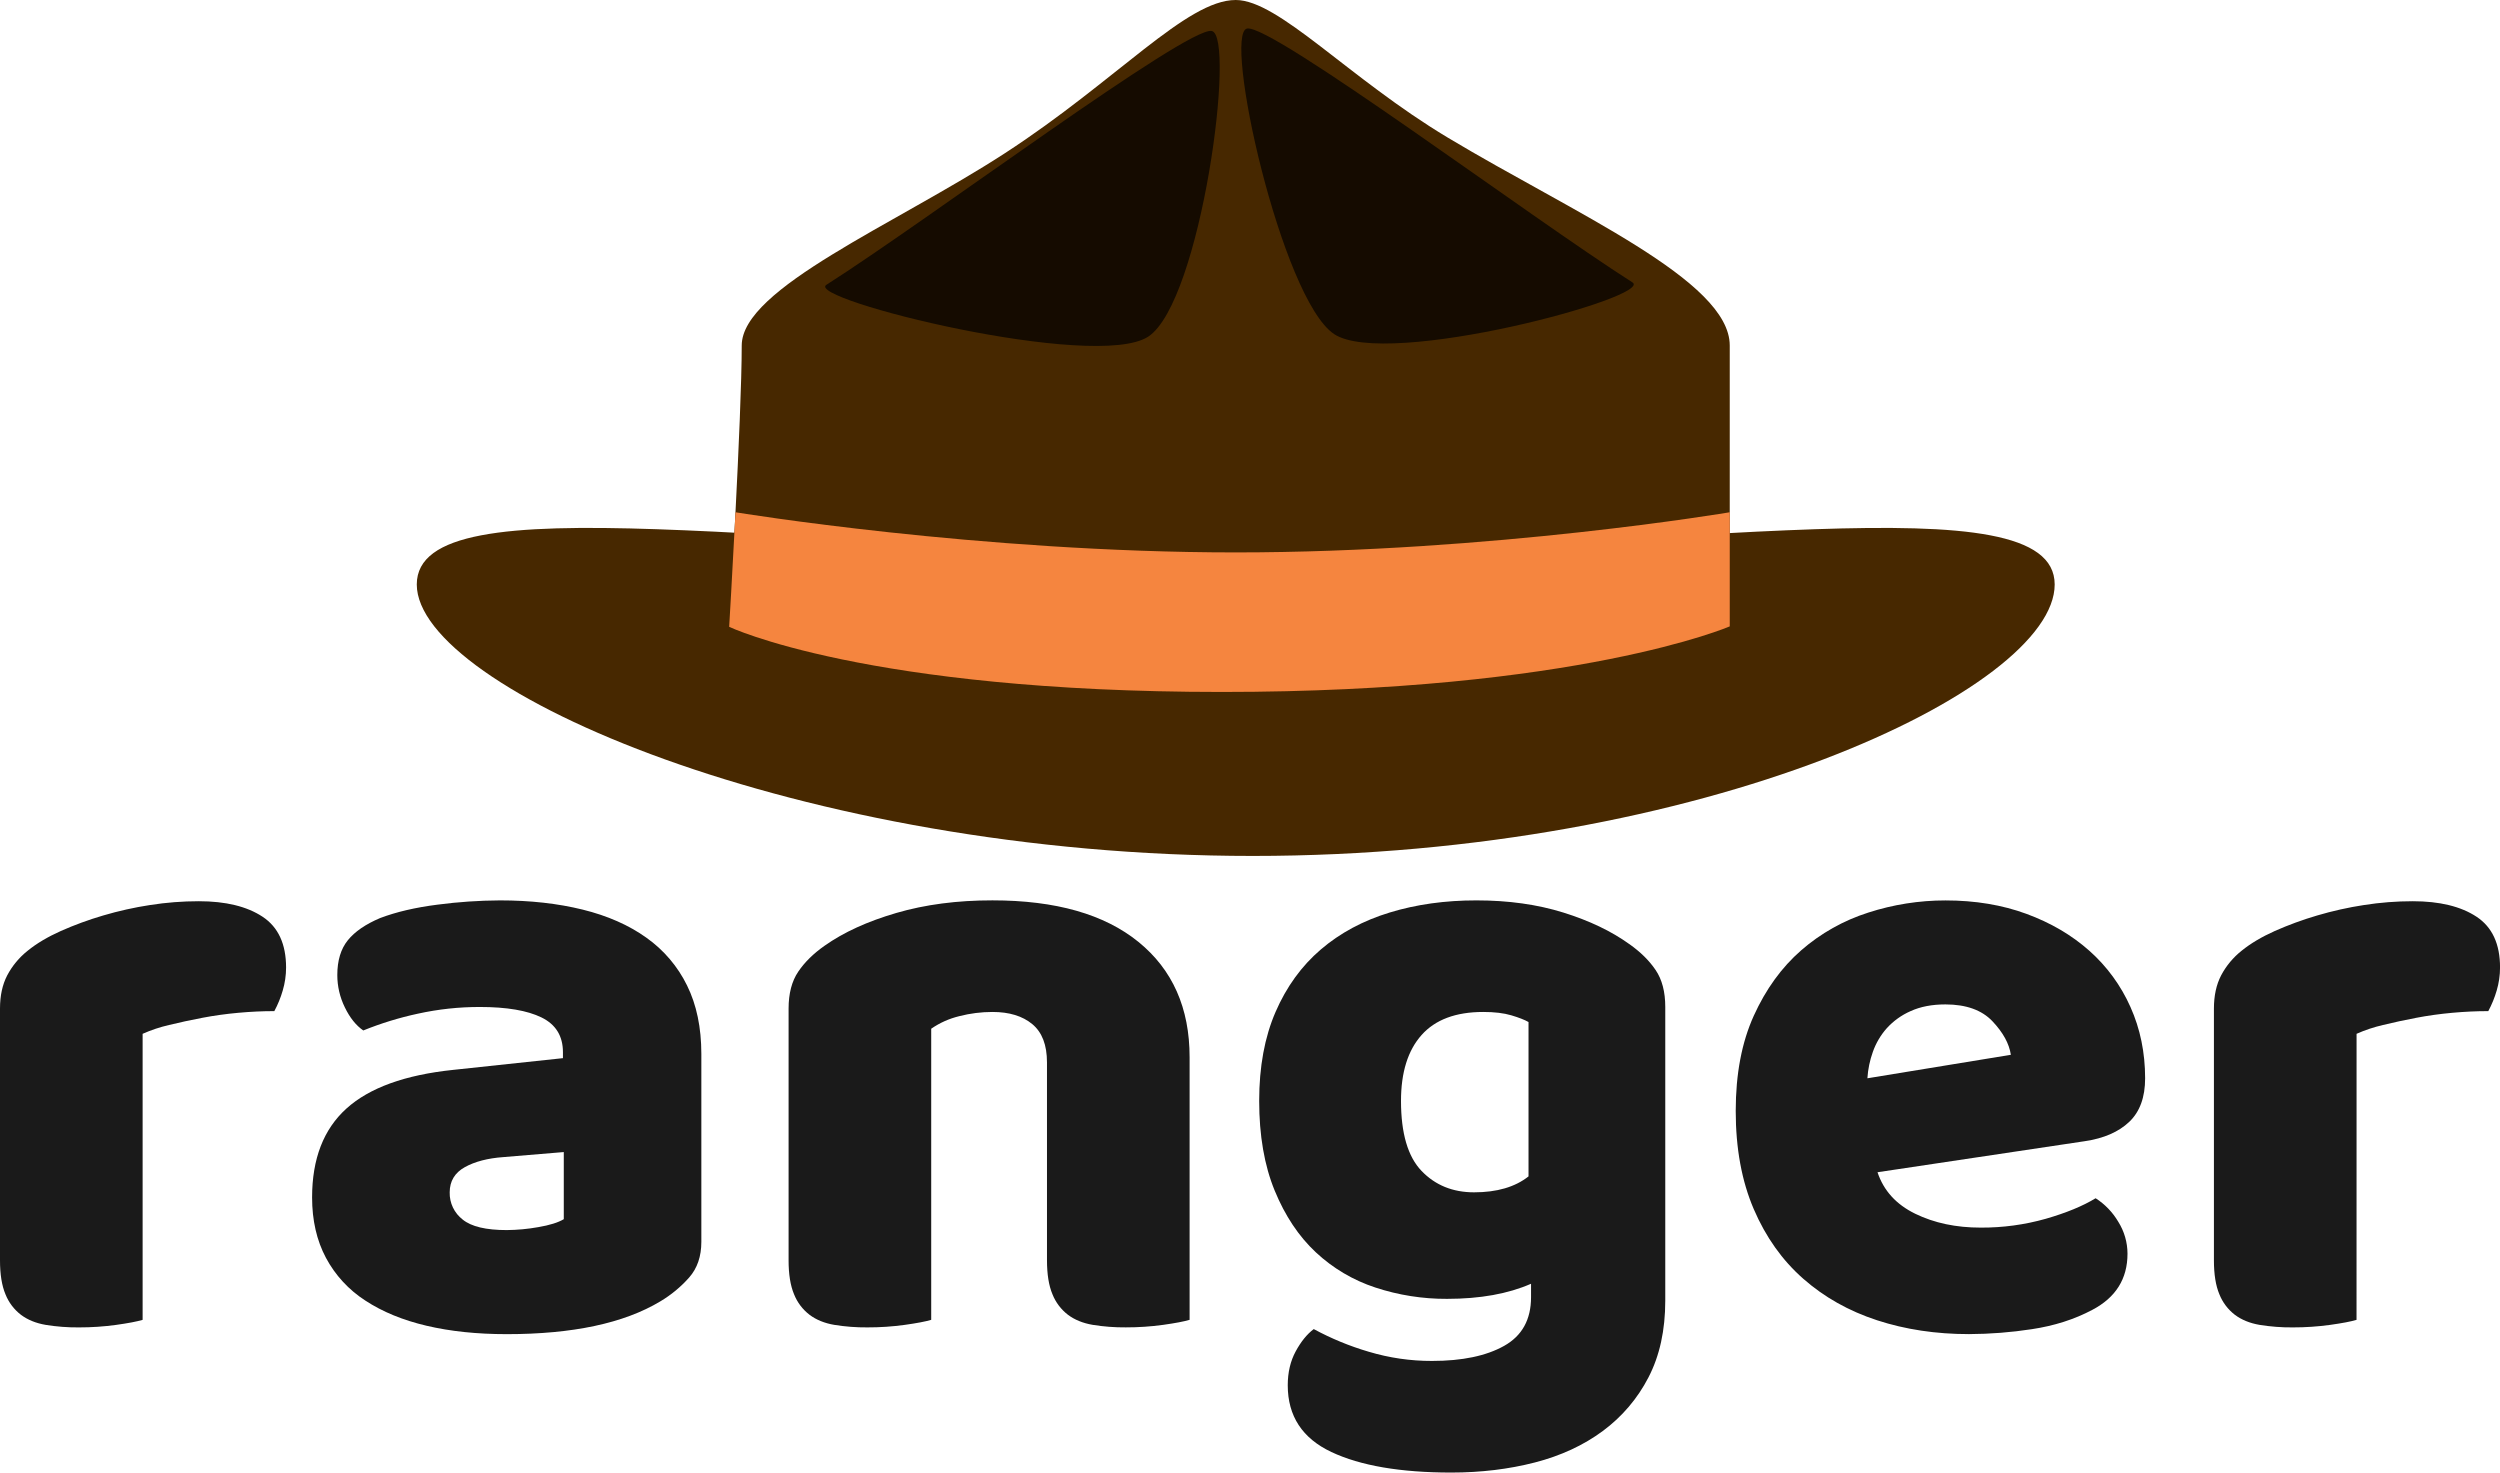
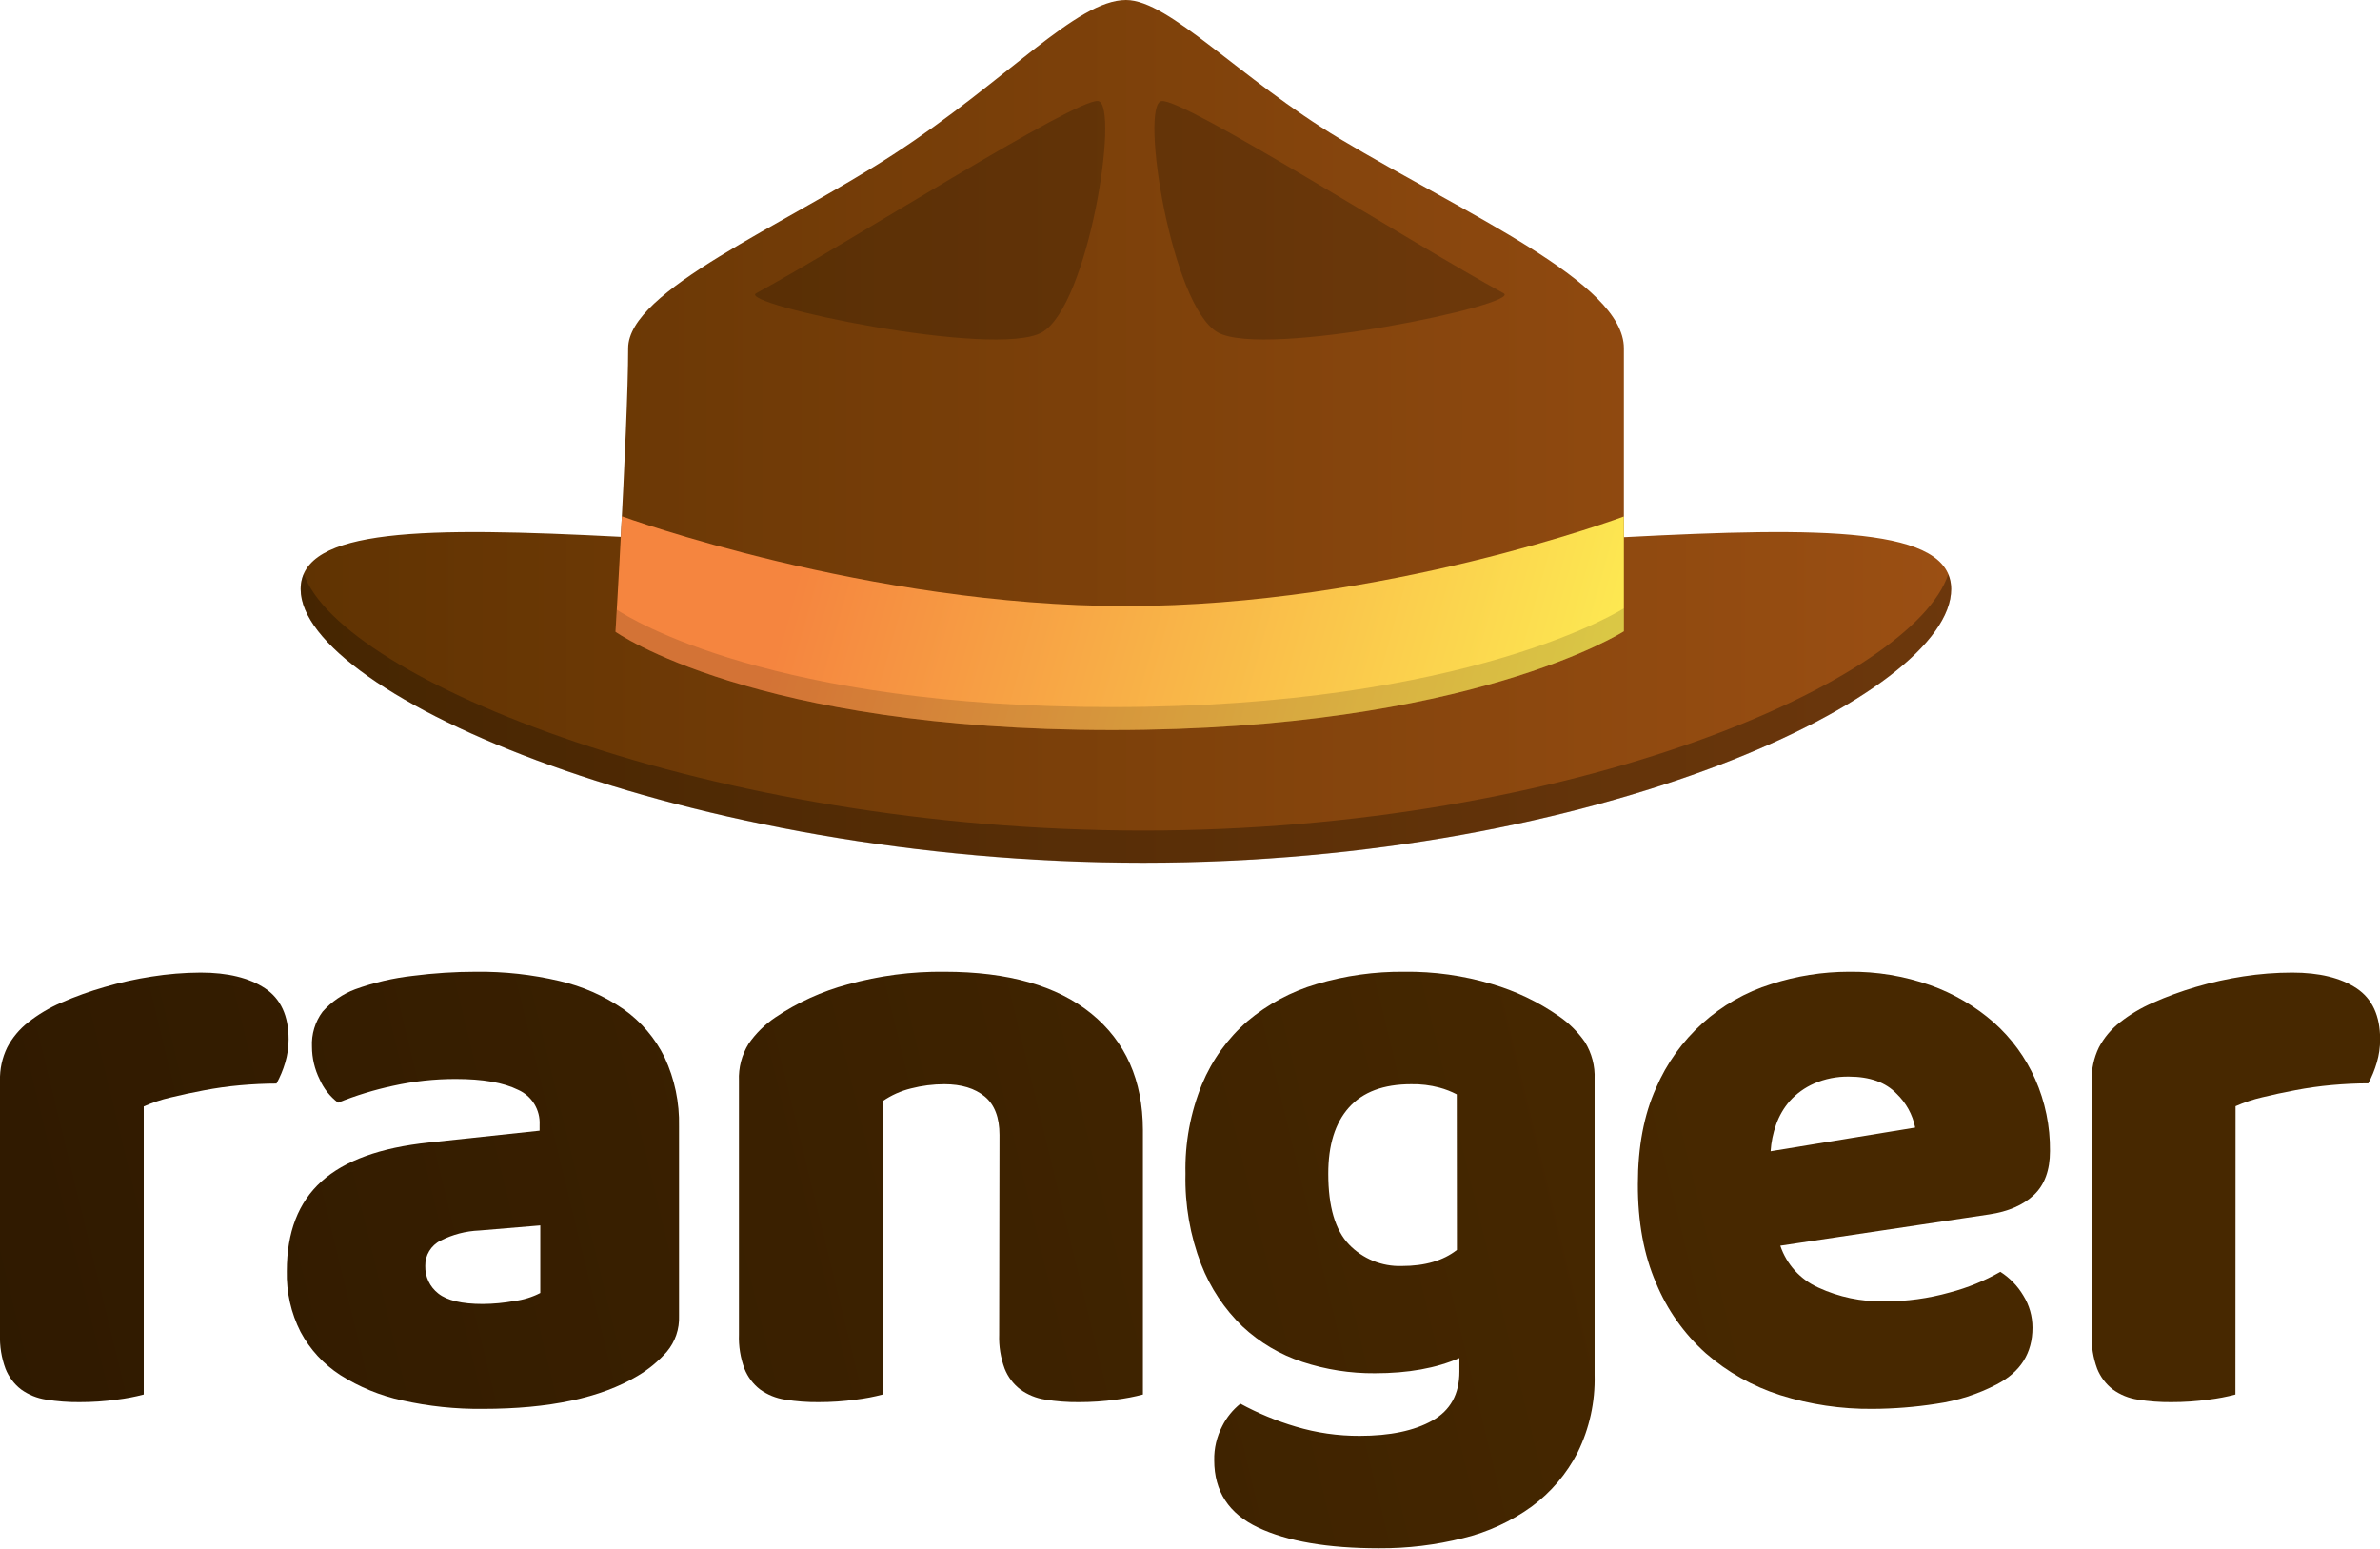
- <svg xmlns="http://www.w3.org/2000/svg" id="Layer_1" data-name="Layer 1" viewBox="0 0 2442.34 1438.58">
+ <svg xmlns="http://www.w3.org/2000/svg" xmlns:xlink="http://www.w3.org/1999/xlink" id="Layer_1" data-name="Layer 1" viewBox="0 0 518.39 337.24">
  <defs>
-     <style>.cls-1{fill:#472800;}.cls-2{fill:#f5853f;}.cls-3{fill:#150b00;}.cls-4{fill:#1a1a1a;}</style>
+     <style>.cls-1{fill:url(#linear-gradient);}.cls-10,.cls-11,.cls-2{fill:#150b00;}.cls-2{opacity:0.25;}.cls-3{fill:url(#linear-gradient-2);}.cls-4{fill:url(#linear-gradient-3);}.cls-5{fill:url(#linear-gradient-4);}.cls-6{fill:url(#linear-gradient-5);}.cls-7{fill:url(#linear-gradient-6);}.cls-8{fill:url(#linear-gradient-7);}.cls-9{fill:url(#linear-gradient-8);}.cls-10{opacity:0.35;}.cls-11{opacity:0.15;}</style>
+     <linearGradient id="linear-gradient" x1="70.79" y1="98.95" x2="430.33" y2="98.95" gradientUnits="userSpaceOnUse">
+       <stop offset="0" stop-color="#603302" />
+       <stop offset="1" stop-color="#9b4f13" />
+     </linearGradient>
+     <linearGradient id="linear-gradient-2" x1="-141.45" y1="306.63" x2="513.87" y2="146.97" gradientUnits="userSpaceOnUse">
+       <stop offset="0" stop-color="#261400" />
+       <stop offset="0.77" stop-color="#472800" />
+     </linearGradient>
+     <linearGradient id="linear-gradient-3" x1="-137.12" y1="324.41" x2="518.2" y2="164.75" xlink:href="#linear-gradient-2" />
+     <linearGradient id="linear-gradient-4" x1="-130.87" y1="350.04" x2="524.45" y2="190.38" xlink:href="#linear-gradient-2" />
+     <linearGradient id="linear-gradient-5" x1="-122.47" y1="384.52" x2="532.85" y2="224.86" xlink:href="#linear-gradient-2" />
+     <linearGradient id="linear-gradient-6" x1="-120.17" y1="393.99" x2="535.15" y2="234.33" xlink:href="#linear-gradient-2" />
+     <linearGradient id="linear-gradient-7" x1="-115.92" y1="411.41" x2="539.4" y2="251.75" xlink:href="#linear-gradient-2" />
+     <linearGradient id="linear-gradient-8" x1="357.17" y1="162.13" x2="183.56" y2="113.61" gradientUnits="userSpaceOnUse">
+       <stop offset="0" stop-color="#fdeb52" />
+       <stop offset="1" stop-color="#f5853f" />
+     </linearGradient>
  </defs>
-   <path class="cls-1" d="M2073.24,602c0,102.22-341.58,265.2-783.44,265.2S473.12,704.22,473.12,602s358.2-31.32,800.06-31.32S2073.24,499.79,2073.24,602Z" transform="translate(-65.95 -31)" />
-   <path class="cls-1" d="M790.57,368.52c0-56.06,149.86-118.13,257.26-187.94C1157.37,109.39,1225,31,1273.19,31c42,0,110.17,76.29,207.17,134.45C1604.09,239.65,1755.8,305,1755.8,368.52V642.91S1607.41,707,1259.55,707s-481.25-63.6-481.25-63.6S790.57,438.51,790.57,368.52Z" transform="translate(-65.95 -31)" />
-   <path class="cls-2" d="M784.49,531.45c-3.09,60.29-6.19,111.92-6.19,111.92S911.71,707,1259.55,707s496.25-64.06,496.25-64.06V531.45s-232.25,39.23-482.62,39.23S784.49,531.45,784.49,531.45Z" transform="translate(-65.95 -31)" />
-   <path class="cls-3" d="M1187.84,359.78c51.42-34.15,86-294.17,61.84-298.53s-276.61,184.51-376.42,248C851.46,323.15,1136.42,393.92,1187.84,359.78Z" transform="translate(-65.95 -31)" />
-   <path class="cls-3" d="M1369.32,357.39c-51.42-34.15-109.21-294.16-85-298.52s276.6,184.5,376.42,248C1682.52,320.76,1420.75,391.54,1369.32,357.39Z" transform="translate(-65.95 -31)" />
-   <path class="cls-4" d="M205.28,1320.41q-8.21,2.46-25.82,4.92a263.67,263.67,0,0,1-36.47,2.46,192.45,192.45,0,0,1-32.37-2.46q-14.36-2.46-24.18-9.84a47.07,47.07,0,0,1-15.16-20.08q-5.34-12.69-5.33-33.19V1016.34q0-18.84,7-32.37A75.89,75.89,0,0,1,93,959.79q13.1-10.63,32.37-19.26a335.51,335.51,0,0,1,41.39-15.16,349,349,0,0,1,45.89-10.24,309.47,309.47,0,0,1,47.54-3.69q39.35,0,62.29,15.16t22.95,49.58a79.05,79.05,0,0,1-3.28,22.54,102.63,102.63,0,0,1-8.2,20.08q-17.2,0-35.24,1.64t-35.24,4.92q-17.22,3.29-32.37,7a141.84,141.84,0,0,0-25.82,8.6Z" transform="translate(-65.95 -31)" />
-   <path class="cls-4" d="M554.42,910.62q44.25,0,80.73,9t62.29,27.46a124,124,0,0,1,39.75,46.72q13.92,28.28,13.93,66.79v183.59q0,21.32-11.88,34.83A118.68,118.68,0,0,1,711,1302.38q-53.28,32-150,32-43.46,0-78.28-8.19t-59.82-24.59a112.73,112.73,0,0,1-38.53-41.8q-13.52-25.4-13.52-59,0-56.55,33.6-86.87t104.09-37.71l107.37-11.47V1059q0-23.76-20.9-34t-60.24-10.24a279.39,279.39,0,0,0-60.65,6.55,323.61,323.61,0,0,0-53.27,16.39q-10.66-7.37-18-22.53a71.37,71.37,0,0,1-7.37-31.56q0-21.3,10.24-34t31.56-21.72q23.76-9,56.14-13.11A487.68,487.68,0,0,1,554.42,910.62ZM561,1232.71a183.07,183.07,0,0,0,30.73-2.86q16.78-2.86,25-7.79v-65.57l-59,4.92q-23,1.65-37.7,9.84t-14.76,24.58A32.59,32.59,0,0,0,518,1222.47Q530.64,1232.73,561,1232.71Z" transform="translate(-65.95 -31)" />
-   <path class="cls-4" d="M1088.78,1068.8q0-25.4-14.34-37.29t-38.93-11.89a129.94,129.94,0,0,0-32.38,4.1A82,82,0,0,0,975.68,1036v284.4q-8.2,2.46-25.82,4.92a263.67,263.67,0,0,1-36.47,2.46,192.54,192.54,0,0,1-32.37-2.46q-14.35-2.46-24.18-9.84a47.07,47.07,0,0,1-15.16-20.08q-5.34-12.69-5.33-33.19V1016.34q0-22.12,9.42-36.06t25.82-25.4q27.85-19.68,70.08-32t93.84-12.29q92.61,0,142.61,40.57t50,112.69v256.53q-8.2,2.46-25.82,4.92a263.57,263.57,0,0,1-36.47,2.46,192.54,192.54,0,0,1-32.37-2.46q-14.35-2.46-24.18-9.84a47.15,47.15,0,0,1-15.16-20.08q-5.34-12.69-5.33-33.19Z" transform="translate(-65.95 -31)" />
-   <path class="cls-4" d="M1508.4,910.62q46.72,0,84.83,11.88t64.34,30.74q16.38,11.47,25.81,25.4t9.43,36.07v286.85q0,43.43-16.39,75a151,151,0,0,1-44.67,52.46q-28.27,20.9-66.38,30.73t-81.55,9.84q-74.6,0-117.2-20.08T1324,1384.34q0-18.87,7.78-33.19t17.62-21.72a276.12,276.12,0,0,0,53.69,22.12,213.28,213.28,0,0,0,61.88,9q44.25,0,70.48-14.75t26.23-47.54v-13.11q-33.62,14.74-82,14.75a220.34,220.34,0,0,1-70.08-11.06,156.74,156.74,0,0,1-58.19-34.43q-25-23.36-40.16-60.24t-15.16-87.69q0-50,16-86.88t44.26-61.06q28.28-24.16,67.21-36.06T1508.4,910.62Zm50.82,118.84q-5.74-3.27-16.8-6.56t-27.46-3.28q-40.17,0-60.24,22.54t-20.08,64.34q0,47.54,20.08,68.43t51.23,20.9q33.58,0,53.27-15.57Z" transform="translate(-65.95 -31)" />
-   <path class="cls-4" d="M1989.49,1334.34q-48.37,0-89.75-13.52t-72.12-40.57q-30.73-27-48.35-68t-17.63-95.9q0-54.09,17.63-93t46.3-63.93a185.25,185.25,0,0,1,65.57-36.88,244.72,244.72,0,0,1,75.4-11.88q43.44,0,79.09,13.11t61.47,36.06a160.75,160.75,0,0,1,40.16,54.92q14.32,31.95,14.34,69.66,0,27.87-15.57,42.62t-43.44,18.85l-202.44,30.32q9,27,36.89,40.57t63.92,13.53a228.67,228.67,0,0,0,63.52-8.61q29.91-8.61,48.77-20.08a68.85,68.85,0,0,1,22.13,23,58.87,58.87,0,0,1,9,31.14q0,36.88-34.42,54.92-26.23,13.93-59,18.85A415.42,415.42,0,0,1,1989.49,1334.34Zm-23-322.09q-19.66,0-34,6.55a68.65,68.65,0,0,0-23.36,16.8,69.53,69.53,0,0,0-13.52,23,94.28,94.28,0,0,0-5.33,25.82l140.15-22.95q-2.46-16.38-18-32.78T1966.54,1012.25Z" transform="translate(-65.95 -31)" />
-   <path class="cls-4" d="M2368.13,1320.41q-8.19,2.46-25.81,4.92a263.78,263.78,0,0,1-36.47,2.46,192.66,192.66,0,0,1-32.38-2.46q-14.34-2.46-24.18-9.84a47.23,47.23,0,0,1-15.16-20.08q-5.34-12.69-5.32-33.19V1016.34q0-18.84,7-32.37a76.15,76.15,0,0,1,20.08-24.18q13.11-10.63,32.38-19.26a335.51,335.51,0,0,1,41.39-15.16,349,349,0,0,1,45.89-10.24,309.27,309.27,0,0,1,47.54-3.69q39.33,0,62.29,15.16t22.95,49.58a79.41,79.41,0,0,1-3.28,22.54,102.63,102.63,0,0,1-8.2,20.08q-17.2,0-35.24,1.64t-35.24,4.92q-17.22,3.29-32.38,7a142.37,142.37,0,0,0-25.82,8.6Z" transform="translate(-65.95 -31)" />
+   <path class="cls-1" d="M359,122V80.84c0-14.27-34.09-29-61.89-45.63C275.32,22.14,260,5,250.56,5c-10.83,0-26,17.61-50.64,33.61-24.13,15.69-57.8,29.63-57.8,42.23,0,8.72-.85,26.74-1.6,41.08-42.42-2.18-69.73-2-69.73,11.38,0,23,84.22,59.59,183.5,59.59s176-36.62,176-59.59C430.33,119.76,402.33,119.74,359,122Z" transform="translate(-5.3 -5)" />
+   <path class="cls-2" d="M232.24,77.39c10.19-5.76,17-49.64,12.25-50.38S189.72,58.15,170,68.87C165.64,71.21,222.06,83.15,232.24,77.39Z" transform="translate(-5.3 -5)" />
+   <path class="cls-3" d="M36.61,308.72a42.88,42.88,0,0,1-5.8,1.11,59.22,59.22,0,0,1-8.2.55,43,43,0,0,1-7.27-.55,12.53,12.53,0,0,1-5.44-2.21,10.62,10.62,0,0,1-3.4-4.51,19.49,19.49,0,0,1-1.2-7.46V240.4a15.6,15.6,0,0,1,1.57-7.27,16.84,16.84,0,0,1,4.51-5.43,32.42,32.42,0,0,1,7.27-4.33A74.53,74.53,0,0,1,28,220a78.89,78.89,0,0,1,10.31-2.3A69.89,69.89,0,0,1,49,216.83q8.84,0,14,3.41t5.16,11.14a17.7,17.7,0,0,1-.74,5.06A22.73,22.73,0,0,1,65.52,241c-2.58,0-5.22.13-7.92.37s-5.34.62-7.92,1.11-5,1-7.27,1.56a31.91,31.91,0,0,0-5.8,1.94Z" transform="translate(-5.3 -5)" />
+   <path class="cls-4" d="M109,216.65a75.69,75.69,0,0,1,18.14,2,40.68,40.68,0,0,1,14,6.17,27.88,27.88,0,0,1,8.93,10.5,33.69,33.69,0,0,1,3.13,15V291.6a11.4,11.4,0,0,1-2.67,7.82,26.37,26.37,0,0,1-6.36,5.25q-12,7.18-33.7,7.18A76.72,76.72,0,0,1,92.87,310a41.55,41.55,0,0,1-13.45-5.52,25.41,25.41,0,0,1-8.65-9.39,27.78,27.78,0,0,1-3-13.26q0-12.7,7.55-19.52t23.39-8.47l24.12-2.58V250a7.88,7.88,0,0,0-4.69-7.64Q113.39,240,104.56,240a62.76,62.76,0,0,0-13.63,1.48,72.51,72.51,0,0,0-12,3.68,12.88,12.88,0,0,1-4-5.06A16.1,16.1,0,0,1,73.25,233a11.81,11.81,0,0,1,2.31-7.65,17.86,17.86,0,0,1,7.09-4.88,55,55,0,0,1,12.61-2.94A108.33,108.33,0,0,1,109,216.65ZM110.45,289a40.34,40.34,0,0,0,6.91-.65,16.88,16.88,0,0,0,5.62-1.74V271.89L109.72,273a20.4,20.4,0,0,0-8.47,2.21,6,6,0,0,0-3.32,5.52,7.34,7.34,0,0,0,2.85,6Q103.65,289,110.45,289Z" transform="translate(-5.3 -5)" />
+   <path class="cls-5" d="M223,252.19q0-5.72-3.22-8.38T211,241.14a29.27,29.27,0,0,0-7.27.92,18.57,18.57,0,0,0-6.17,2.76v63.9a42.55,42.55,0,0,1-5.8,1.11,59.12,59.12,0,0,1-8.2.55,43,43,0,0,1-7.27-.55,12.53,12.53,0,0,1-5.44-2.21,10.7,10.7,0,0,1-3.4-4.51,19.49,19.49,0,0,1-1.2-7.46V240.4a14.21,14.21,0,0,1,2.12-8.1,22.22,22.22,0,0,1,5.8-5.71,52.54,52.54,0,0,1,15.75-7.18A75.3,75.3,0,0,1,211,216.65q20.81,0,32,9.11t11.24,25.32v57.64a42.55,42.55,0,0,1-5.8,1.11,59.12,59.12,0,0,1-8.2.55,43,43,0,0,1-7.27-.55,12.44,12.44,0,0,1-5.43-2.21,10.64,10.64,0,0,1-3.41-4.51,19.49,19.49,0,0,1-1.2-7.46Z" transform="translate(-5.3 -5)" />
+   <path class="cls-6" d="M311.18,216.65a63.85,63.85,0,0,1,19.06,2.67,50.35,50.35,0,0,1,14.46,6.9,22.37,22.37,0,0,1,5.8,5.71,14.21,14.21,0,0,1,2.12,8.1v64.46a36.08,36.08,0,0,1-3.69,16.85,33.89,33.89,0,0,1-10,11.78A42.61,42.61,0,0,1,324,340a73.28,73.28,0,0,1-18.32,2.21q-16.77,0-26.34-4.51t-9.57-14.64a15.34,15.34,0,0,1,1.75-7.46,14.66,14.66,0,0,1,3.95-4.88,62,62,0,0,0,12.07,5,47.9,47.9,0,0,0,13.9,2q9.94,0,15.84-3.32t5.89-10.68v-2.94q-7.54,3.31-18.41,3.31A49.39,49.39,0,0,1,289,301.63a35.18,35.18,0,0,1-13.08-7.73,37.94,37.94,0,0,1-9-13.54,51.67,51.67,0,0,1-3.41-19.7,48.68,48.68,0,0,1,3.6-19.52A37,37,0,0,1,277,227.42a41.67,41.67,0,0,1,15.1-8.1A65,65,0,0,1,311.18,216.65Zm11.42,26.7a18.61,18.61,0,0,0-3.78-1.47,22,22,0,0,0-6.17-.74q-9,0-13.53,5.06t-4.51,14.46q0,10.68,4.51,15.38a15.26,15.26,0,0,0,11.51,4.69q7.55,0,12-3.5Z" transform="translate(-5.3 -5)" />
+   <path class="cls-7" d="M413.2,311.85a64.68,64.68,0,0,1-20.16-3,45.69,45.69,0,0,1-16.21-9.12A42.24,42.24,0,0,1,366,284.42q-4-9.21-3.95-21.55,0-12.15,3.95-20.9a40.43,40.43,0,0,1,25.14-22.65A54.93,54.93,0,0,1,408,216.65a51.29,51.29,0,0,1,17.78,2.94,42.85,42.85,0,0,1,13.81,8.11,36.14,36.14,0,0,1,9,12.33,37.8,37.8,0,0,1,3.22,15.66q0,6.26-3.5,9.57t-9.76,4.24l-45.48,6.81a15.32,15.32,0,0,0,8.28,9.12,32.63,32.63,0,0,0,14.37,3,51.36,51.36,0,0,0,14.27-1.94A45.51,45.51,0,0,0,441,282a15.48,15.48,0,0,1,5,5.16,13.21,13.21,0,0,1,2,7q0,8.28-7.74,12.33A41,41,0,0,1,427,310.75,92.83,92.83,0,0,1,413.2,311.85ZM408,239.48A18.3,18.3,0,0,0,400.4,241a15.55,15.55,0,0,0-5.25,3.78,15.77,15.77,0,0,0-3,5.16,21.24,21.24,0,0,0-1.19,5.8l31.49-5.16a14,14,0,0,0-4.05-7.37Q414.85,239.49,408,239.48Z" transform="translate(-5.3 -5)" />
+   <path class="cls-8" d="M492.2,308.72a42.24,42.24,0,0,1-5.8,1.11,59,59,0,0,1-8.19.55,43.25,43.25,0,0,1-7.28-.55,12.44,12.44,0,0,1-5.43-2.21,10.72,10.72,0,0,1-3.41-4.51,19.51,19.51,0,0,1-1.19-7.46V240.4a15.73,15.73,0,0,1,1.56-7.27A17,17,0,0,1,467,227.7a32.5,32.5,0,0,1,7.28-4.33,74,74,0,0,1,9.3-3.41,78.53,78.53,0,0,1,10.31-2.3,69.86,69.86,0,0,1,10.68-.83q8.85,0,14,3.41t5.15,11.14a17.69,17.69,0,0,1-.73,5.06,23.35,23.35,0,0,1-1.84,4.51c-2.58,0-5.22.13-7.92.37s-5.34.62-7.92,1.11-5,1-7.28,1.56a32.44,32.44,0,0,0-5.8,1.94Z" transform="translate(-5.3 -5)" />
+   <path class="cls-9" d="M140.75,117.45c-.69,13.55-1.39,25.15-1.39,25.15s30,21.4,108.14,21.4S359,142.49,359,142.49v-25S306.82,137,250.56,137,140.75,117.45,140.75,117.45Z" transform="translate(-5.3 -5)" />
+   <path class="cls-2" d="M270.53,77.39c-10.18-5.76-17-49.64-12.25-50.38s54.77,31.14,74.53,41.86C337.13,71.21,280.71,83.15,270.53,77.39Z" transform="translate(-5.3 -5)" />
+   <path class="cls-10" d="M254.29,185.89C160.14,185.89,79.55,153,71.47,130a8,8,0,0,0-.68,3.33c0,23,84.22,59.59,183.5,59.59s176-36.62,176-59.59a8.2,8.2,0,0,0-.65-3.25C422.14,153,348.33,185.89,254.29,185.89Z" transform="translate(-5.3 -5)" />
+   <path class="cls-11" d="M139.64,137.79c-.17,3-.28,4.81-.28,4.81s30,21.4,108.14,21.4S359,142.49,359,142.49v-5S325.66,159,247.5,159C173.64,159,142.81,139.89,139.64,137.79Z" transform="translate(-5.3 -5)" />
</svg>
